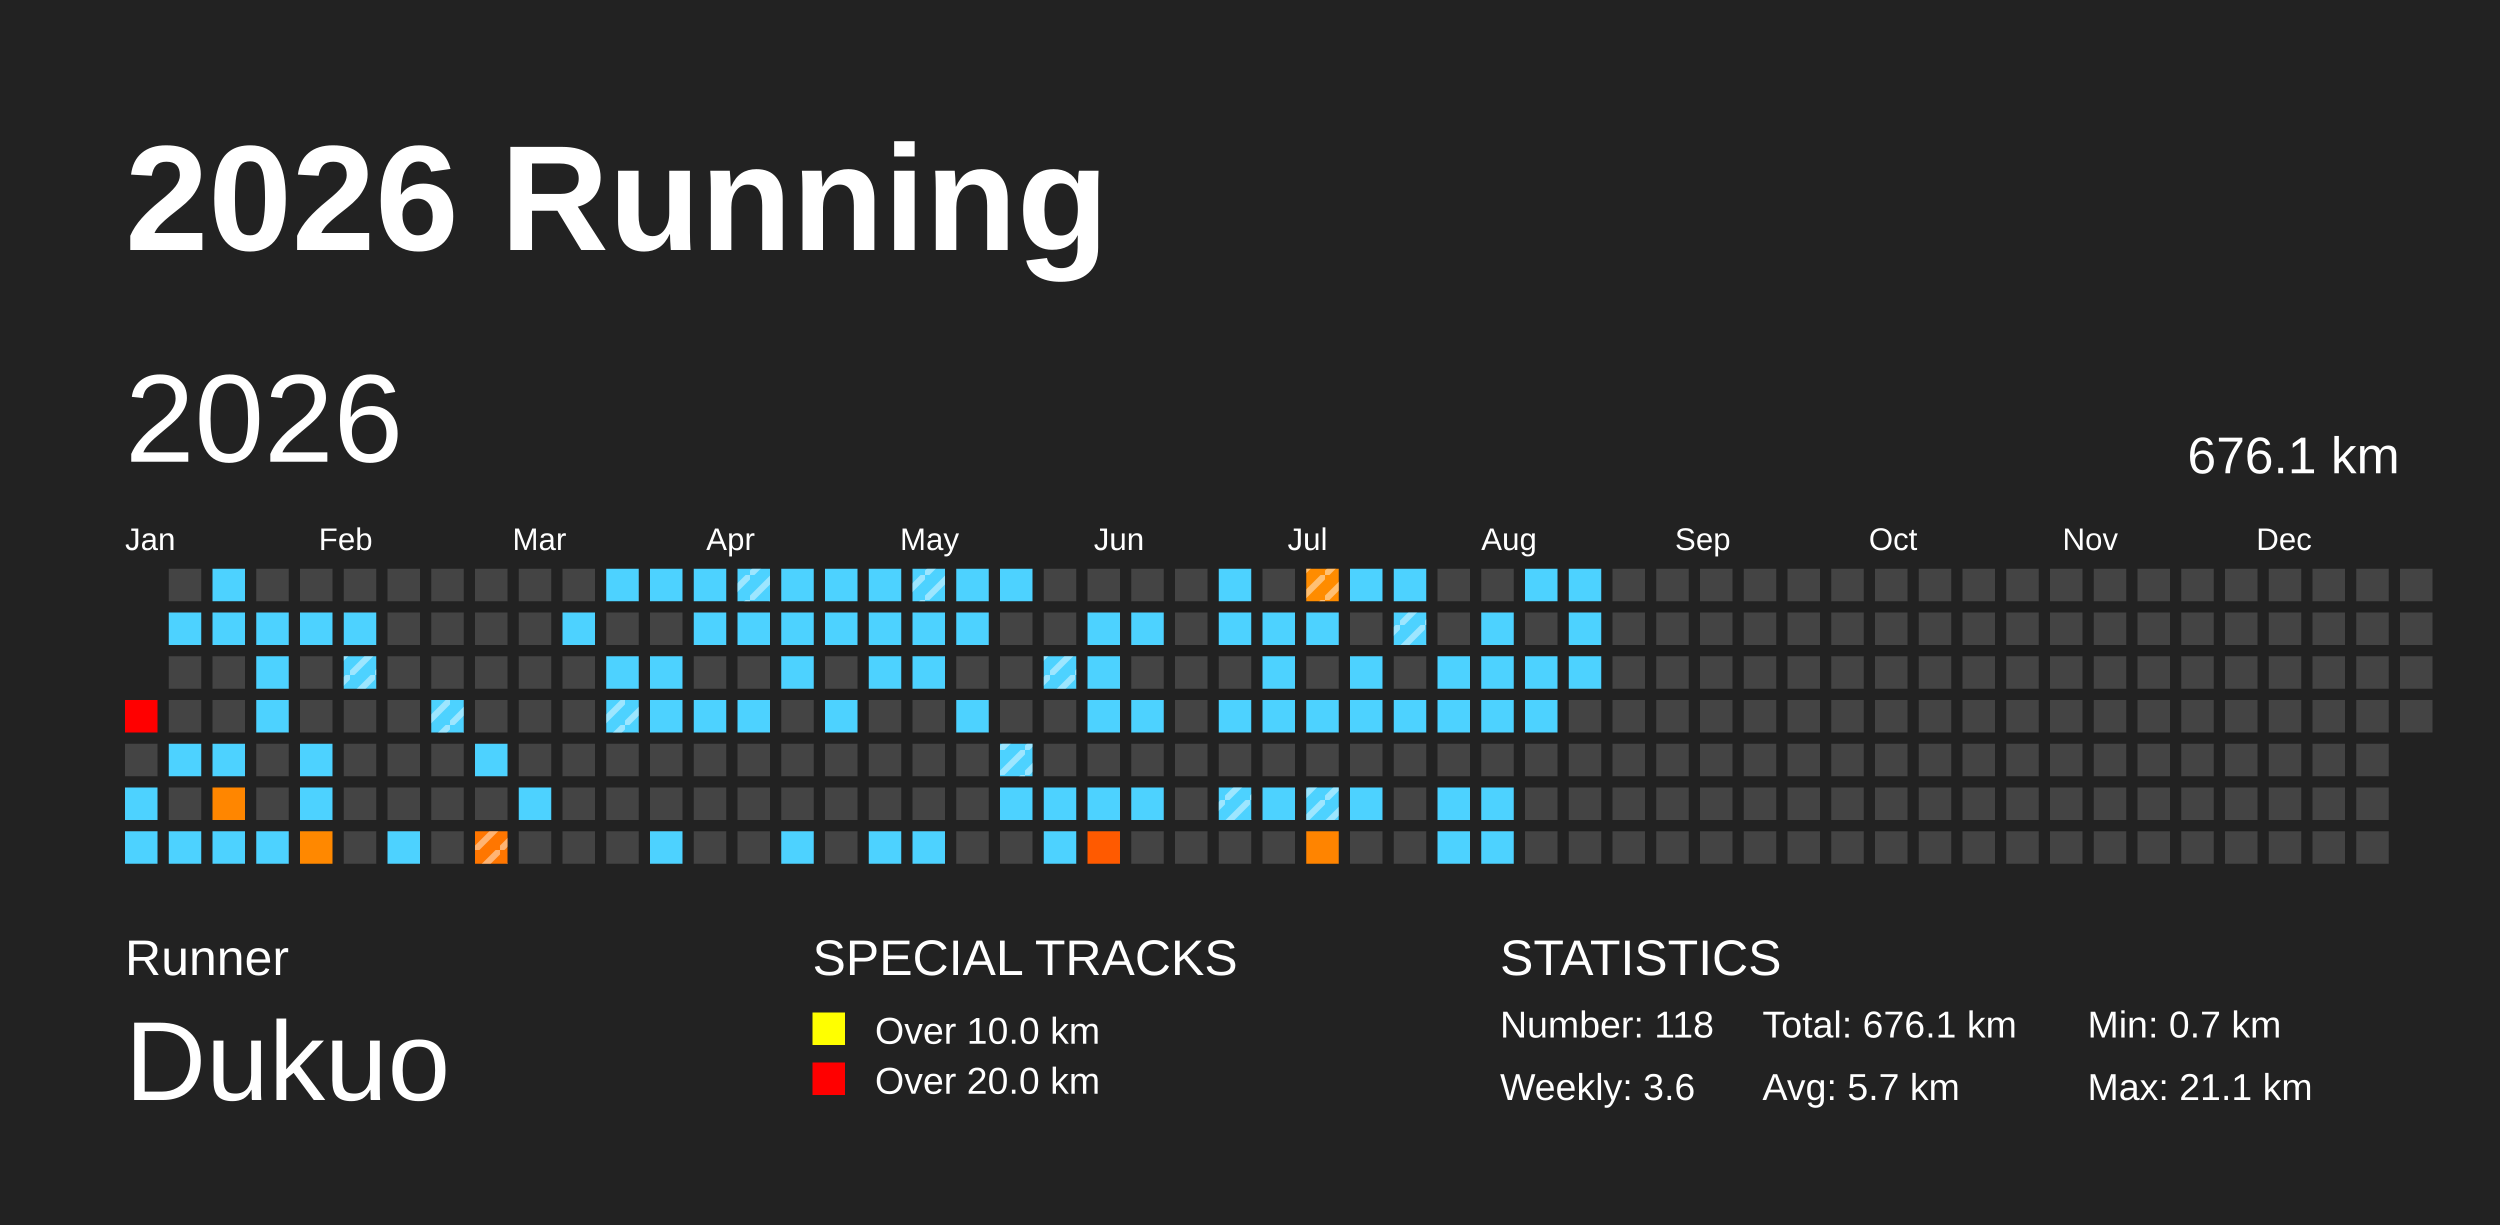
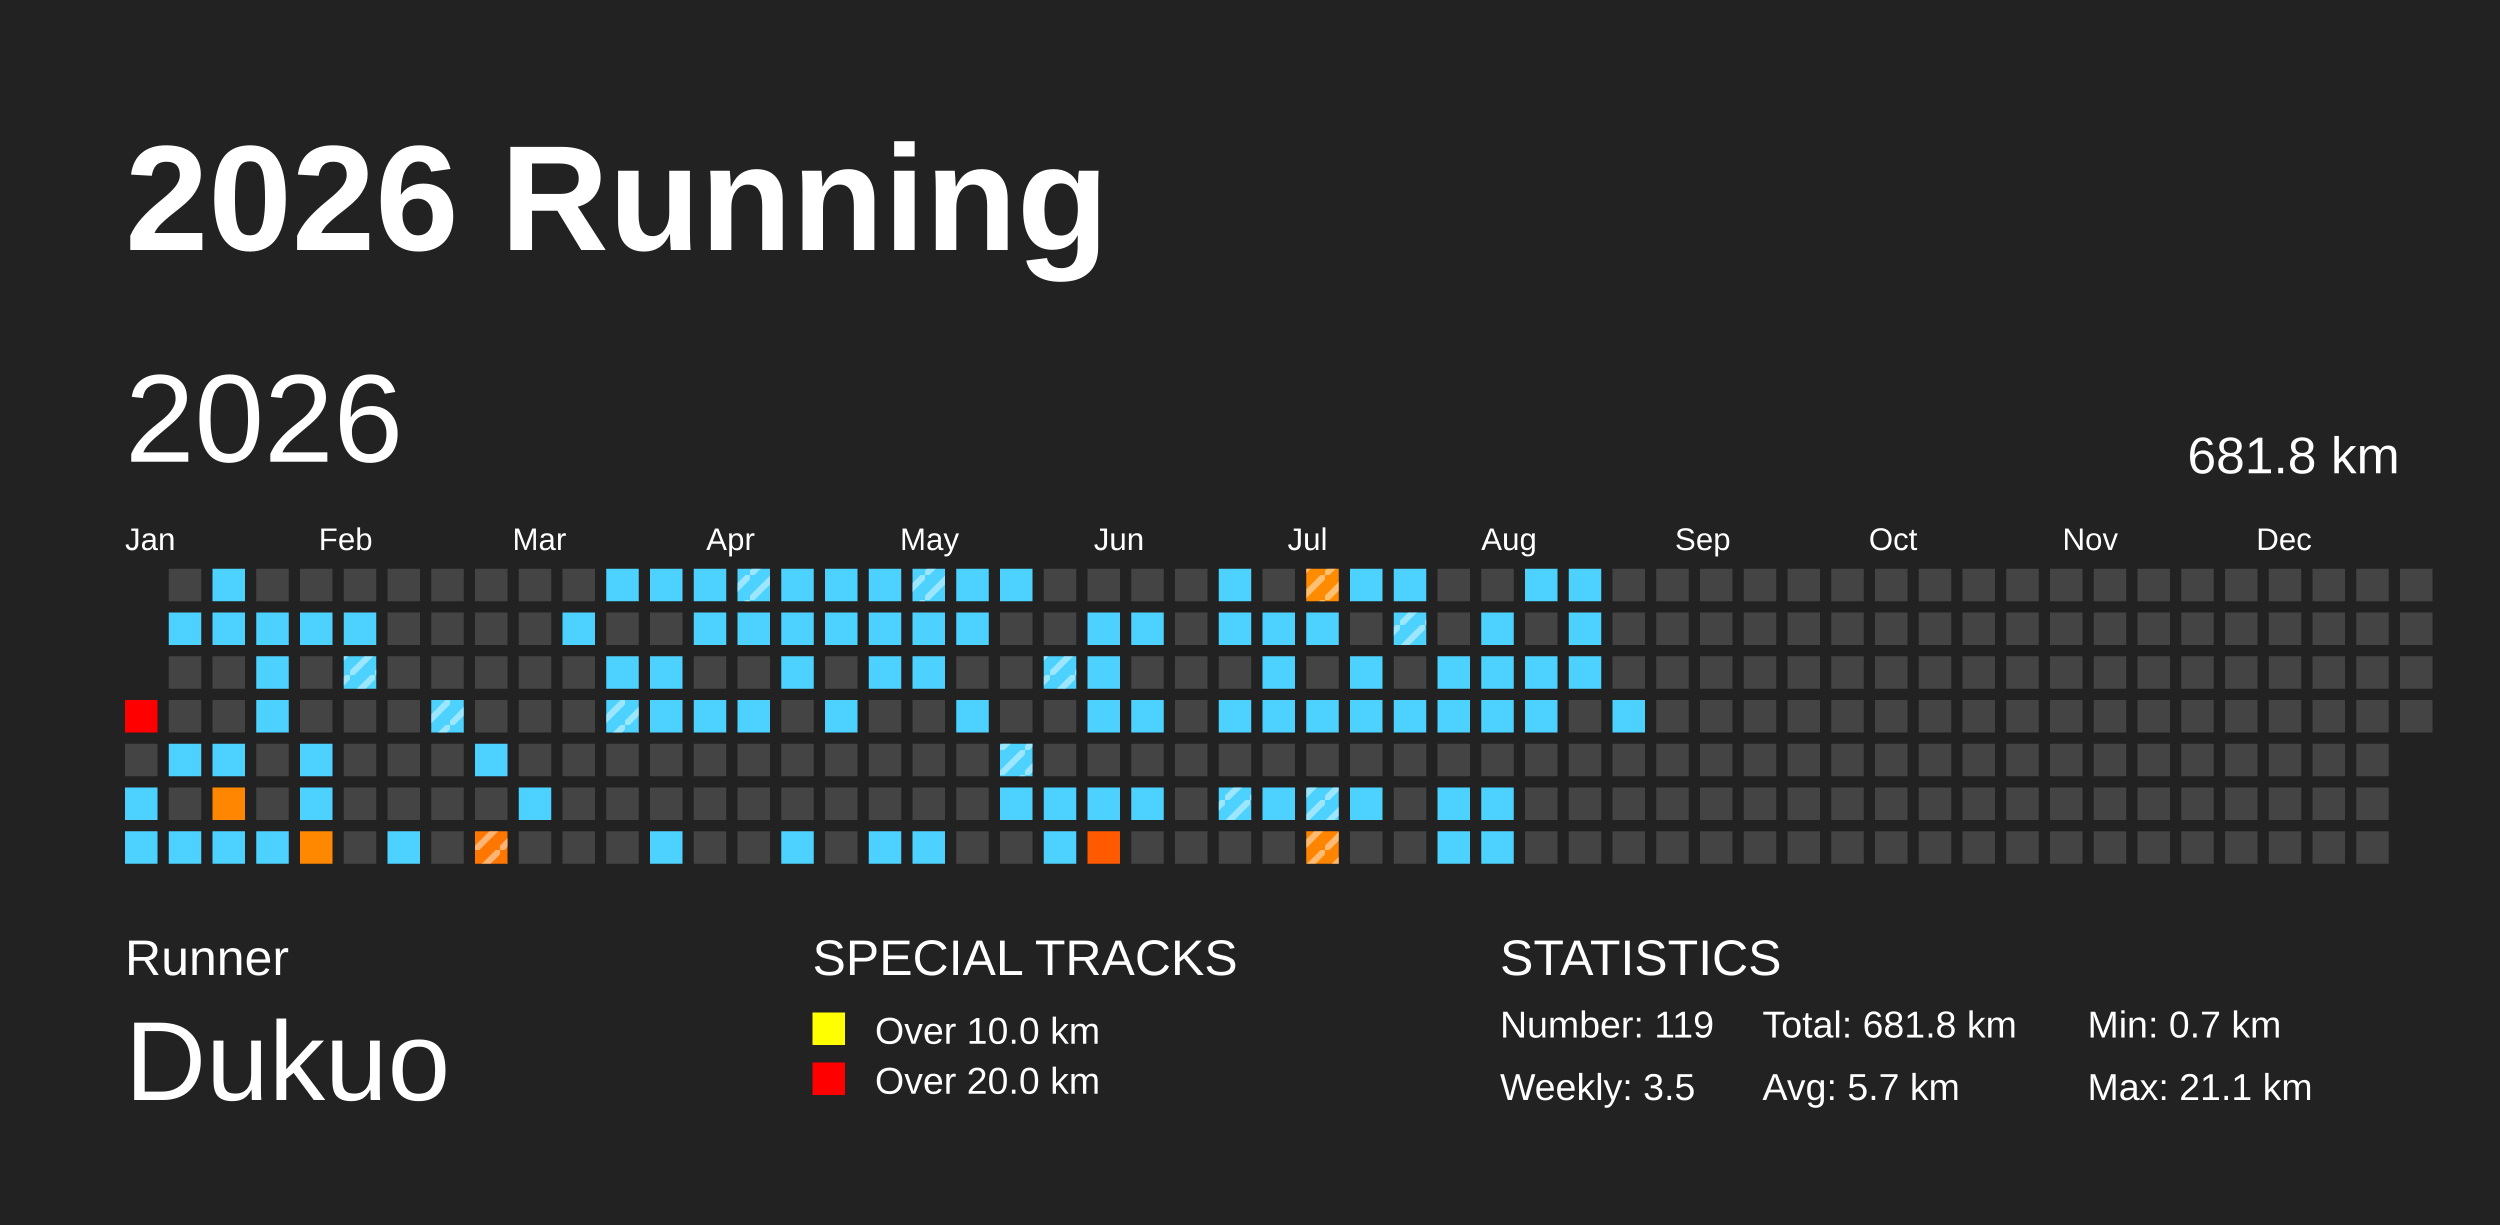
<svg xmlns="http://www.w3.org/2000/svg" baseProfile="full" height="98mm" version="1.1" viewBox="0,0,200,98" width="200mm">
  <defs>
    <pattern height="2" id="indoor-stripe" patternUnits="userSpaceOnUse" width="2">
      <line stroke="white" stroke-opacity="0.45" stroke-width="0.5" x1="0" x2="2" y1="2" y2="0" />
    </pattern>
  </defs>
  <rect fill="#222222" height="98" width="200" x="0" y="0" />
  <text fill="#FFFFFF" style="font-size:12px; font-family:Arial; font-weight:bold;" x="10" y="20">2026 Running</text>
  <text fill="#FFFFFF" style="font-size:4px; font-family:Arial" x="10" y="78">Runner</text>
  <text fill="#FFFFFF" style="font-size:9px; font-family:Arial" x="10" y="88">Dukuo</text>
  <text fill="#FFFFFF" style="font-size:4px; font-family:Arial" x="65" y="78">SPECIAL TRACKS</text>
  <rect fill="yellow" height="2.6" width="2.6" x="65" y="81" />
  <text fill="#FFFFFF" style="font-size:3px; font-family:Arial" x="70" y="83.5">Over 10.0 km</text>
  <rect fill="red" height="2.6" width="2.6" x="65" y="85" />
  <text fill="#FFFFFF" style="font-size:3px; font-family:Arial" x="70" y="87.5">Over 20.0 km</text>
  <text fill="#FFFFFF" style="font-size:4px; font-family:Arial" x="120" y="78">STATISTICS</text>
-   <text fill="#FFFFFF" style="font-size:3px; font-family:Arial" x="120" y="83">Number: 118</text>
-   <text fill="#FFFFFF" style="font-size:3px; font-family:Arial" x="120" y="88">Weekly: 3.6</text>
-   <text fill="#FFFFFF" style="font-size:3px; font-family:Arial" x="141" y="83">Total: 676.1 km</text>
+   <text fill="#FFFFFF" style="font-size:3px; font-family:Arial" x="120" y="83">Number: 119</text>
+   <text fill="#FFFFFF" style="font-size:3px; font-family:Arial" x="120" y="88">Weekly: 3.5</text>
+   <text fill="#FFFFFF" style="font-size:3px; font-family:Arial" x="141" y="83">Total: 681.8 km</text>
  <text fill="#FFFFFF" style="font-size:3px; font-family:Arial" x="141" y="88">Avg: 5.7 km</text>
  <text fill="#FFFFFF" style="font-size:3px; font-family:Arial" x="167" y="83">Min: 0.7 km</text>
  <text fill="#FFFFFF" style="font-size:3px; font-family:Arial" x="167" y="88">Max: 21.1 km</text>
  <text dominant-baseline="hanging" fill="#FFFFFF" style="font-size:10.0px; font-family:Arial;" x="10" y="30">2026</text>
-   <text dominant-baseline="hanging" fill="#FFFFFF" style="font-size:4.125px; font-family:Arial;" x="175" y="35">676.1 km</text>
+   <text dominant-baseline="hanging" fill="#FFFFFF" style="font-size:4.125px; font-family:Arial;" x="175" y="35">681.8 km</text>
  <text fill="#FFFFFF" style="font-size:2.5px; font-family:Arial" x="10.0" y="44">Jan</text>
  <text fill="#FFFFFF" style="font-size:2.5px; font-family:Arial" x="25.5" y="44">Feb</text>
  <text fill="#FFFFFF" style="font-size:2.5px; font-family:Arial" x="41.0" y="44">Mar</text>
  <text fill="#FFFFFF" style="font-size:2.5px; font-family:Arial" x="56.5" y="44">Apr</text>
  <text fill="#FFFFFF" style="font-size:2.5px; font-family:Arial" x="72.0" y="44">May</text>
  <text fill="#FFFFFF" style="font-size:2.5px; font-family:Arial" x="87.5" y="44">Jun</text>
  <text fill="#FFFFFF" style="font-size:2.5px; font-family:Arial" x="103.0" y="44">Jul</text>
  <text fill="#FFFFFF" style="font-size:2.5px; font-family:Arial" x="118.5" y="44">Aug</text>
  <text fill="#FFFFFF" style="font-size:2.5px; font-family:Arial" x="134.0" y="44">Sep</text>
  <text fill="#FFFFFF" style="font-size:2.5px; font-family:Arial" x="149.5" y="44">Oct</text>
  <text fill="#FFFFFF" style="font-size:2.5px; font-family:Arial" x="165.0" y="44">Nov</text>
  <text fill="#FFFFFF" style="font-size:2.5px; font-family:Arial" x="180.5" y="44">Dec</text>
  <rect fill="red" height="2.6" width="2.6" x="10.0" y="56.0" />
  <rect fill="#444444" height="2.6" width="2.6" x="10.0" y="59.5" />
  <rect fill="#4dd2ff" height="2.6" width="2.6" x="10.0" y="63.0" />
  <rect fill="#4dd2ff" height="2.6" width="2.6" x="10.0" y="66.5" />
  <rect fill="#444444" height="2.6" width="2.6" x="13.5" y="45.5" />
  <rect fill="#4dd2ff" height="2.6" width="2.6" x="13.5" y="49.0" />
  <rect fill="#444444" height="2.6" width="2.6" x="13.5" y="52.5" />
  <rect fill="#444444" height="2.6" width="2.6" x="13.5" y="56.0" />
  <rect fill="#4dd2ff" height="2.6" width="2.6" x="13.5" y="59.5" />
  <rect fill="#444444" height="2.6" width="2.6" x="13.5" y="63.0" />
  <rect fill="#4dd2ff" height="2.6" width="2.6" x="13.5" y="66.5" />
  <rect fill="#4dd2ff" height="2.6" width="2.6" x="17.0" y="45.5" />
  <rect fill="#4dd2ff" height="2.6" width="2.6" x="17.0" y="49.0" />
  <rect fill="#444444" height="2.6" width="2.6" x="17.0" y="52.5" />
  <rect fill="#444444" height="2.6" width="2.6" x="17.0" y="56.0" />
  <rect fill="#4dd2ff" height="2.6" width="2.6" x="17.0" y="59.5" />
  <rect fill="#ff8600" height="2.6" width="2.6" x="17.0" y="63.0" />
  <rect fill="#4dd2ff" height="2.6" width="2.6" x="17.0" y="66.5" />
  <rect fill="#444444" height="2.6" width="2.6" x="20.5" y="45.5" />
  <rect fill="#4dd2ff" height="2.6" width="2.6" x="20.5" y="49.0" />
  <rect fill="#4dd2ff" height="2.6" width="2.6" x="20.5" y="52.5" />
  <rect fill="#4dd2ff" height="2.6" width="2.6" x="20.5" y="56.0" />
  <rect fill="#444444" height="2.6" width="2.6" x="20.5" y="59.5" />
  <rect fill="#444444" height="2.6" width="2.6" x="20.5" y="63.0" />
  <rect fill="#4dd2ff" height="2.6" width="2.6" x="20.5" y="66.5" />
  <rect fill="#444444" height="2.6" width="2.6" x="24.0" y="45.5" />
  <rect fill="#4dd2ff" height="2.6" width="2.6" x="24.0" y="49.0" />
  <rect fill="#444444" height="2.6" width="2.6" x="24.0" y="52.5" />
  <rect fill="#444444" height="2.6" width="2.6" x="24.0" y="56.0" />
  <rect fill="#4dd2ff" height="2.6" width="2.6" x="24.0" y="59.5" />
  <rect fill="#4dd2ff" height="2.6" width="2.6" x="24.0" y="63.0" />
  <rect fill="#ff8800" height="2.6" width="2.6" x="24.0" y="66.5" />
  <rect fill="#444444" height="2.6" width="2.6" x="27.5" y="45.5" />
  <rect fill="#4dd2ff" height="2.6" width="2.6" x="27.5" y="49.0" />
  <rect fill="#4dd2ff" height="2.6" width="2.6" x="27.5" y="52.5" />
  <rect fill="url(#indoor-stripe)" height="2.6" style="pointer-events: none;" width="2.6" x="27.5" y="52.5" />
  <rect fill="#444444" height="2.6" width="2.6" x="27.5" y="56.0" />
  <rect fill="#444444" height="2.6" width="2.6" x="27.5" y="59.5" />
  <rect fill="#444444" height="2.6" width="2.6" x="27.5" y="63.0" />
  <rect fill="#444444" height="2.6" width="2.6" x="27.5" y="66.5" />
  <rect fill="#444444" height="2.6" width="2.6" x="31.0" y="45.5" />
  <rect fill="#444444" height="2.6" width="2.6" x="31.0" y="49.0" />
  <rect fill="#444444" height="2.6" width="2.6" x="31.0" y="52.5" />
  <rect fill="#444444" height="2.6" width="2.6" x="31.0" y="56.0" />
  <rect fill="#444444" height="2.6" width="2.6" x="31.0" y="59.5" />
  <rect fill="#444444" height="2.6" width="2.6" x="31.0" y="63.0" />
  <rect fill="#4dd2ff" height="2.6" width="2.6" x="31.0" y="66.5" />
  <rect fill="#444444" height="2.6" width="2.6" x="34.5" y="45.5" />
  <rect fill="#444444" height="2.6" width="2.6" x="34.5" y="49.0" />
  <rect fill="#444444" height="2.6" width="2.6" x="34.5" y="52.5" />
  <rect fill="#4dd2ff" height="2.6" width="2.6" x="34.5" y="56.0" />
  <rect fill="url(#indoor-stripe)" height="2.6" style="pointer-events: none;" width="2.6" x="34.5" y="56.0" />
  <rect fill="#444444" height="2.6" width="2.6" x="34.5" y="59.5" />
  <rect fill="#444444" height="2.6" width="2.6" x="34.5" y="63.0" />
  <rect fill="#444444" height="2.6" width="2.6" x="34.5" y="66.5" />
  <rect fill="#444444" height="2.6" width="2.6" x="38.0" y="45.5" />
  <rect fill="#444444" height="2.6" width="2.6" x="38.0" y="49.0" />
  <rect fill="#444444" height="2.6" width="2.6" x="38.0" y="52.5" />
  <rect fill="#444444" height="2.6" width="2.6" x="38.0" y="56.0" />
  <rect fill="#4dd2ff" height="2.6" width="2.6" x="38.0" y="59.5" />
  <rect fill="#444444" height="2.6" width="2.6" x="38.0" y="63.0" />
  <rect fill="#ff7600" height="2.6" width="2.6" x="38.0" y="66.5" />
  <rect fill="url(#indoor-stripe)" height="2.6" style="pointer-events: none;" width="2.6" x="38.0" y="66.5" />
  <rect fill="#444444" height="2.6" width="2.6" x="41.5" y="45.5" />
  <rect fill="#444444" height="2.6" width="2.6" x="41.5" y="49.0" />
  <rect fill="#444444" height="2.6" width="2.6" x="41.5" y="52.5" />
  <rect fill="#444444" height="2.6" width="2.6" x="41.5" y="56.0" />
  <rect fill="#444444" height="2.6" width="2.6" x="41.5" y="59.5" />
  <rect fill="#4dd2ff" height="2.6" width="2.6" x="41.5" y="63.0" />
  <rect fill="#444444" height="2.6" width="2.6" x="41.5" y="66.5" />
  <rect fill="#444444" height="2.6" width="2.6" x="45.0" y="45.5" />
  <rect fill="#4dd2ff" height="2.6" width="2.6" x="45.0" y="49.0" />
  <rect fill="#444444" height="2.6" width="2.6" x="45.0" y="52.5" />
  <rect fill="#444444" height="2.6" width="2.6" x="45.0" y="56.0" />
  <rect fill="#444444" height="2.6" width="2.6" x="45.0" y="59.5" />
  <rect fill="#444444" height="2.6" width="2.6" x="45.0" y="63.0" />
  <rect fill="#444444" height="2.6" width="2.6" x="45.0" y="66.5" />
  <rect fill="#4dd2ff" height="2.6" width="2.6" x="48.5" y="45.5" />
  <rect fill="#444444" height="2.6" width="2.6" x="48.5" y="49.0" />
  <rect fill="#4dd2ff" height="2.6" width="2.6" x="48.5" y="52.5" />
  <rect fill="#4dd2ff" height="2.6" width="2.6" x="48.5" y="56.0" />
  <rect fill="url(#indoor-stripe)" height="2.6" style="pointer-events: none;" width="2.6" x="48.5" y="56.0" />
  <rect fill="#444444" height="2.6" width="2.6" x="48.5" y="59.5" />
  <rect fill="#444444" height="2.6" width="2.6" x="48.5" y="63.0" />
  <rect fill="#444444" height="2.6" width="2.6" x="48.5" y="66.5" />
  <rect fill="#4dd2ff" height="2.6" width="2.6" x="52.0" y="45.5" />
  <rect fill="#444444" height="2.6" width="2.6" x="52.0" y="49.0" />
  <rect fill="#4dd2ff" height="2.6" width="2.6" x="52.0" y="52.5" />
  <rect fill="#4dd2ff" height="2.6" width="2.6" x="52.0" y="56.0" />
  <rect fill="#444444" height="2.6" width="2.6" x="52.0" y="59.5" />
  <rect fill="#444444" height="2.6" width="2.6" x="52.0" y="63.0" />
  <rect fill="#4dd2ff" height="2.6" width="2.6" x="52.0" y="66.5" />
  <rect fill="#4dd2ff" height="2.6" width="2.6" x="55.5" y="45.5" />
  <rect fill="#4dd2ff" height="2.6" width="2.6" x="55.5" y="49.0" />
  <rect fill="#444444" height="2.6" width="2.6" x="55.5" y="52.5" />
  <rect fill="#4dd2ff" height="2.6" width="2.6" x="55.5" y="56.0" />
  <rect fill="#444444" height="2.6" width="2.6" x="55.5" y="59.5" />
  <rect fill="#444444" height="2.6" width="2.6" x="55.5" y="63.0" />
  <rect fill="#444444" height="2.6" width="2.6" x="55.5" y="66.5" />
  <rect fill="#4dd2ff" height="2.6" width="2.6" x="59.0" y="45.5" />
  <rect fill="url(#indoor-stripe)" height="2.6" style="pointer-events: none;" width="2.6" x="59.0" y="45.5" />
  <rect fill="#4dd2ff" height="2.6" width="2.6" x="59.0" y="49.0" />
  <rect fill="#444444" height="2.6" width="2.6" x="59.0" y="52.5" />
  <rect fill="#4dd2ff" height="2.6" width="2.6" x="59.0" y="56.0" />
  <rect fill="#444444" height="2.6" width="2.6" x="59.0" y="59.5" />
  <rect fill="#444444" height="2.6" width="2.6" x="59.0" y="63.0" />
  <rect fill="#444444" height="2.6" width="2.6" x="59.0" y="66.5" />
  <rect fill="#4dd2ff" height="2.6" width="2.6" x="62.5" y="45.5" />
  <rect fill="#4dd2ff" height="2.6" width="2.6" x="62.5" y="49.0" />
  <rect fill="#4dd2ff" height="2.6" width="2.6" x="62.5" y="52.5" />
  <rect fill="#444444" height="2.6" width="2.6" x="62.5" y="56.0" />
  <rect fill="#444444" height="2.6" width="2.6" x="62.5" y="59.5" />
  <rect fill="#444444" height="2.6" width="2.6" x="62.5" y="63.0" />
  <rect fill="#4dd2ff" height="2.6" width="2.6" x="62.5" y="66.5" />
  <rect fill="#4dd2ff" height="2.6" width="2.6" x="66.0" y="45.5" />
  <rect fill="#4dd2ff" height="2.6" width="2.6" x="66.0" y="49.0" />
  <rect fill="#444444" height="2.6" width="2.6" x="66.0" y="52.5" />
  <rect fill="#4dd2ff" height="2.6" width="2.6" x="66.0" y="56.0" />
  <rect fill="#444444" height="2.6" width="2.6" x="66.0" y="59.5" />
  <rect fill="#444444" height="2.6" width="2.6" x="66.0" y="63.0" />
  <rect fill="#444444" height="2.6" width="2.6" x="66.0" y="66.5" />
  <rect fill="#4dd2ff" height="2.6" width="2.6" x="69.5" y="45.5" />
  <rect fill="#4dd2ff" height="2.6" width="2.6" x="69.5" y="49.0" />
  <rect fill="#4dd2ff" height="2.6" width="2.6" x="69.5" y="52.5" />
  <rect fill="#444444" height="2.6" width="2.6" x="69.5" y="56.0" />
  <rect fill="#444444" height="2.6" width="2.6" x="69.5" y="59.5" />
  <rect fill="#444444" height="2.6" width="2.6" x="69.5" y="63.0" />
  <rect fill="#4dd2ff" height="2.6" width="2.6" x="69.5" y="66.5" />
  <rect fill="#4dd2ff" height="2.6" width="2.6" x="73.0" y="45.5" />
  <rect fill="url(#indoor-stripe)" height="2.6" style="pointer-events: none;" width="2.6" x="73.0" y="45.5" />
  <rect fill="#4dd2ff" height="2.6" width="2.6" x="73.0" y="49.0" />
  <rect fill="#4dd2ff" height="2.6" width="2.6" x="73.0" y="52.5" />
  <rect fill="#444444" height="2.6" width="2.6" x="73.0" y="56.0" />
  <rect fill="#444444" height="2.6" width="2.6" x="73.0" y="59.5" />
  <rect fill="#444444" height="2.6" width="2.6" x="73.0" y="63.0" />
  <rect fill="#4dd2ff" height="2.6" width="2.6" x="73.0" y="66.5" />
  <rect fill="#4dd2ff" height="2.6" width="2.6" x="76.5" y="45.5" />
  <rect fill="#4dd2ff" height="2.6" width="2.6" x="76.5" y="49.0" />
  <rect fill="#444444" height="2.6" width="2.6" x="76.5" y="52.5" />
  <rect fill="#4dd2ff" height="2.6" width="2.6" x="76.5" y="56.0" />
  <rect fill="#444444" height="2.6" width="2.6" x="76.5" y="59.5" />
  <rect fill="#444444" height="2.6" width="2.6" x="76.5" y="63.0" />
  <rect fill="#444444" height="2.6" width="2.6" x="76.5" y="66.5" />
  <rect fill="#4dd2ff" height="2.6" width="2.6" x="80.0" y="45.5" />
  <rect fill="#444444" height="2.6" width="2.6" x="80.0" y="49.0" />
  <rect fill="#444444" height="2.6" width="2.6" x="80.0" y="52.5" />
  <rect fill="#444444" height="2.6" width="2.6" x="80.0" y="56.0" />
  <rect fill="#4dd2ff" height="2.6" width="2.6" x="80.0" y="59.5" />
  <rect fill="url(#indoor-stripe)" height="2.6" style="pointer-events: none;" width="2.6" x="80.0" y="59.5" />
  <rect fill="#4dd2ff" height="2.6" width="2.6" x="80.0" y="63.0" />
  <rect fill="#444444" height="2.6" width="2.6" x="80.0" y="66.5" />
  <rect fill="#444444" height="2.6" width="2.6" x="83.5" y="45.5" />
  <rect fill="#444444" height="2.6" width="2.6" x="83.5" y="49.0" />
  <rect fill="#4dd2ff" height="2.6" width="2.6" x="83.5" y="52.5" />
  <rect fill="url(#indoor-stripe)" height="2.6" style="pointer-events: none;" width="2.6" x="83.5" y="52.5" />
  <rect fill="#444444" height="2.6" width="2.6" x="83.5" y="56.0" />
  <rect fill="#444444" height="2.6" width="2.6" x="83.5" y="59.5" />
  <rect fill="#4dd2ff" height="2.6" width="2.6" x="83.5" y="63.0" />
  <rect fill="#4dd2ff" height="2.6" width="2.6" x="83.5" y="66.5" />
  <rect fill="#444444" height="2.6" width="2.6" x="87.0" y="45.5" />
  <rect fill="#4dd2ff" height="2.6" width="2.6" x="87.0" y="49.0" />
  <rect fill="#4dd2ff" height="2.6" width="2.6" x="87.0" y="52.5" />
  <rect fill="#4dd2ff" height="2.6" width="2.6" x="87.0" y="56.0" />
  <rect fill="#444444" height="2.6" width="2.6" x="87.0" y="59.5" />
  <rect fill="#4dd2ff" height="2.6" width="2.6" x="87.0" y="63.0" />
  <rect fill="#ff5a00" height="2.6" width="2.6" x="87.0" y="66.5" />
  <rect fill="#444444" height="2.6" width="2.6" x="90.5" y="45.5" />
  <rect fill="#4dd2ff" height="2.6" width="2.6" x="90.5" y="49.0" />
  <rect fill="#444444" height="2.6" width="2.6" x="90.5" y="52.5" />
  <rect fill="#4dd2ff" height="2.6" width="2.6" x="90.5" y="56.0" />
  <rect fill="#444444" height="2.6" width="2.6" x="90.5" y="59.5" />
  <rect fill="#4dd2ff" height="2.6" width="2.6" x="90.5" y="63.0" />
  <rect fill="#444444" height="2.6" width="2.6" x="90.5" y="66.5" />
  <rect fill="#444444" height="2.6" width="2.6" x="94.0" y="45.5" />
  <rect fill="#444444" height="2.6" width="2.6" x="94.0" y="49.0" />
  <rect fill="#444444" height="2.6" width="2.6" x="94.0" y="52.5" />
  <rect fill="#444444" height="2.6" width="2.6" x="94.0" y="56.0" />
  <rect fill="#444444" height="2.6" width="2.6" x="94.0" y="59.5" />
  <rect fill="#444444" height="2.6" width="2.6" x="94.0" y="63.0" />
  <rect fill="#444444" height="2.6" width="2.6" x="94.0" y="66.5" />
  <rect fill="#4dd2ff" height="2.6" width="2.6" x="97.5" y="45.5" />
  <rect fill="#4dd2ff" height="2.6" width="2.6" x="97.5" y="49.0" />
  <rect fill="#444444" height="2.6" width="2.6" x="97.5" y="52.5" />
  <rect fill="#4dd2ff" height="2.6" width="2.6" x="97.5" y="56.0" />
  <rect fill="#444444" height="2.6" width="2.6" x="97.5" y="59.5" />
  <rect fill="#4dd2ff" height="2.6" width="2.6" x="97.5" y="63.0" />
  <rect fill="url(#indoor-stripe)" height="2.6" style="pointer-events: none;" width="2.6" x="97.5" y="63.0" />
  <rect fill="#444444" height="2.6" width="2.6" x="97.5" y="66.5" />
  <rect fill="#444444" height="2.6" width="2.6" x="101.0" y="45.5" />
  <rect fill="#4dd2ff" height="2.6" width="2.6" x="101.0" y="49.0" />
  <rect fill="#4dd2ff" height="2.6" width="2.6" x="101.0" y="52.5" />
  <rect fill="#4dd2ff" height="2.6" width="2.6" x="101.0" y="56.0" />
  <rect fill="#444444" height="2.6" width="2.6" x="101.0" y="59.5" />
  <rect fill="#4dd2ff" height="2.6" width="2.6" x="101.0" y="63.0" />
  <rect fill="#444444" height="2.6" width="2.6" x="101.0" y="66.5" />
  <rect fill="#ff8c00" height="2.6" width="2.6" x="104.5" y="45.5" />
  <rect fill="url(#indoor-stripe)" height="2.6" style="pointer-events: none;" width="2.6" x="104.5" y="45.5" />
  <rect fill="#4dd2ff" height="2.6" width="2.6" x="104.5" y="49.0" />
  <rect fill="#444444" height="2.6" width="2.6" x="104.5" y="52.5" />
  <rect fill="#4dd2ff" height="2.6" width="2.6" x="104.5" y="56.0" />
  <rect fill="#444444" height="2.6" width="2.6" x="104.5" y="59.5" />
  <rect fill="#4dd2ff" height="2.6" width="2.6" x="104.5" y="63.0" />
  <rect fill="url(#indoor-stripe)" height="2.6" style="pointer-events: none;" width="2.6" x="104.5" y="63.0" />
  <rect fill="#ff8400" height="2.6" width="2.6" x="104.5" y="66.5" />
+   <rect fill="url(#indoor-stripe)" height="2.6" style="pointer-events: none;" width="2.6" x="104.5" y="66.5" />
  <rect fill="#4dd2ff" height="2.6" width="2.6" x="108.0" y="45.5" />
  <rect fill="#444444" height="2.6" width="2.6" x="108.0" y="49.0" />
  <rect fill="#4dd2ff" height="2.6" width="2.6" x="108.0" y="52.5" />
  <rect fill="#4dd2ff" height="2.6" width="2.6" x="108.0" y="56.0" />
  <rect fill="#444444" height="2.6" width="2.6" x="108.0" y="59.5" />
  <rect fill="#4dd2ff" height="2.6" width="2.6" x="108.0" y="63.0" />
  <rect fill="#444444" height="2.6" width="2.6" x="108.0" y="66.5" />
  <rect fill="#4dd2ff" height="2.6" width="2.6" x="111.5" y="45.5" />
  <rect fill="#4dd2ff" height="2.6" width="2.6" x="111.5" y="49.0" />
  <rect fill="url(#indoor-stripe)" height="2.6" style="pointer-events: none;" width="2.6" x="111.5" y="49.0" />
  <rect fill="#444444" height="2.6" width="2.6" x="111.5" y="52.5" />
  <rect fill="#4dd2ff" height="2.6" width="2.6" x="111.5" y="56.0" />
  <rect fill="#444444" height="2.6" width="2.6" x="111.5" y="59.5" />
  <rect fill="#444444" height="2.6" width="2.6" x="111.5" y="63.0" />
  <rect fill="#444444" height="2.6" width="2.6" x="111.5" y="66.5" />
  <rect fill="#444444" height="2.6" width="2.6" x="115.0" y="45.5" />
  <rect fill="#444444" height="2.6" width="2.6" x="115.0" y="49.0" />
  <rect fill="#4dd2ff" height="2.6" width="2.6" x="115.0" y="52.5" />
  <rect fill="#4dd2ff" height="2.6" width="2.6" x="115.0" y="56.0" />
  <rect fill="#444444" height="2.6" width="2.6" x="115.0" y="59.5" />
  <rect fill="#4dd2ff" height="2.6" width="2.6" x="115.0" y="63.0" />
  <rect fill="#4dd2ff" height="2.6" width="2.6" x="115.0" y="66.5" />
  <rect fill="#444444" height="2.6" width="2.6" x="118.5" y="45.5" />
  <rect fill="#4dd2ff" height="2.6" width="2.6" x="118.5" y="49.0" />
  <rect fill="#4dd2ff" height="2.6" width="2.6" x="118.5" y="52.5" />
  <rect fill="#4dd2ff" height="2.6" width="2.6" x="118.5" y="56.0" />
  <rect fill="#444444" height="2.6" width="2.6" x="118.5" y="59.5" />
  <rect fill="#4dd2ff" height="2.6" width="2.6" x="118.5" y="63.0" />
  <rect fill="#4dd2ff" height="2.6" width="2.6" x="118.5" y="66.5" />
  <rect fill="#4dd2ff" height="2.6" width="2.6" x="122.0" y="45.5" />
  <rect fill="#444444" height="2.6" width="2.6" x="122.0" y="49.0" />
  <rect fill="#4dd2ff" height="2.6" width="2.6" x="122.0" y="52.5" />
  <rect fill="#4dd2ff" height="2.6" width="2.6" x="122.0" y="56.0" />
  <rect fill="#444444" height="2.6" width="2.6" x="122.0" y="59.5" />
  <rect fill="#444444" height="2.6" width="2.6" x="122.0" y="63.0" />
  <rect fill="#444444" height="2.6" width="2.6" x="122.0" y="66.5" />
  <rect fill="#4dd2ff" height="2.6" width="2.6" x="125.5" y="45.5" />
  <rect fill="#4dd2ff" height="2.6" width="2.6" x="125.5" y="49.0" />
  <rect fill="#4dd2ff" height="2.6" width="2.6" x="125.5" y="52.5" />
  <rect fill="#444444" height="2.6" width="2.6" x="125.5" y="56.0" />
  <rect fill="#444444" height="2.6" width="2.6" x="125.5" y="59.5" />
  <rect fill="#444444" height="2.6" width="2.6" x="125.5" y="63.0" />
  <rect fill="#444444" height="2.6" width="2.6" x="125.5" y="66.5" />
  <rect fill="#444444" height="2.6" width="2.6" x="129.0" y="45.5" />
  <rect fill="#444444" height="2.6" width="2.6" x="129.0" y="49.0" />
  <rect fill="#444444" height="2.6" width="2.6" x="129.0" y="52.5" />
-   <rect fill="#444444" height="2.6" width="2.6" x="129.0" y="56.0" />
+   <rect fill="#4dd2ff" height="2.6" width="2.6" x="129.0" y="56.0" />
  <rect fill="#444444" height="2.6" width="2.6" x="129.0" y="59.5" />
  <rect fill="#444444" height="2.6" width="2.6" x="129.0" y="63.0" />
  <rect fill="#444444" height="2.6" width="2.6" x="129.0" y="66.5" />
  <rect fill="#444444" height="2.6" width="2.6" x="132.5" y="45.5" />
  <rect fill="#444444" height="2.6" width="2.6" x="132.5" y="49.0" />
  <rect fill="#444444" height="2.6" width="2.6" x="132.5" y="52.5" />
  <rect fill="#444444" height="2.6" width="2.6" x="132.5" y="56.0" />
  <rect fill="#444444" height="2.6" width="2.6" x="132.5" y="59.5" />
  <rect fill="#444444" height="2.6" width="2.6" x="132.5" y="63.0" />
  <rect fill="#444444" height="2.6" width="2.6" x="132.5" y="66.5" />
  <rect fill="#444444" height="2.6" width="2.6" x="136.0" y="45.5" />
  <rect fill="#444444" height="2.6" width="2.6" x="136.0" y="49.0" />
  <rect fill="#444444" height="2.6" width="2.6" x="136.0" y="52.5" />
  <rect fill="#444444" height="2.6" width="2.6" x="136.0" y="56.0" />
  <rect fill="#444444" height="2.6" width="2.6" x="136.0" y="59.5" />
  <rect fill="#444444" height="2.6" width="2.6" x="136.0" y="63.0" />
  <rect fill="#444444" height="2.6" width="2.6" x="136.0" y="66.5" />
  <rect fill="#444444" height="2.6" width="2.6" x="139.5" y="45.5" />
  <rect fill="#444444" height="2.6" width="2.6" x="139.5" y="49.0" />
  <rect fill="#444444" height="2.6" width="2.6" x="139.5" y="52.5" />
  <rect fill="#444444" height="2.6" width="2.6" x="139.5" y="56.0" />
  <rect fill="#444444" height="2.6" width="2.6" x="139.5" y="59.5" />
  <rect fill="#444444" height="2.6" width="2.6" x="139.5" y="63.0" />
  <rect fill="#444444" height="2.6" width="2.6" x="139.5" y="66.5" />
  <rect fill="#444444" height="2.6" width="2.6" x="143.0" y="45.5" />
  <rect fill="#444444" height="2.6" width="2.6" x="143.0" y="49.0" />
  <rect fill="#444444" height="2.6" width="2.6" x="143.0" y="52.5" />
  <rect fill="#444444" height="2.6" width="2.6" x="143.0" y="56.0" />
  <rect fill="#444444" height="2.6" width="2.6" x="143.0" y="59.5" />
  <rect fill="#444444" height="2.6" width="2.6" x="143.0" y="63.0" />
  <rect fill="#444444" height="2.6" width="2.6" x="143.0" y="66.5" />
  <rect fill="#444444" height="2.6" width="2.6" x="146.5" y="45.5" />
  <rect fill="#444444" height="2.6" width="2.6" x="146.5" y="49.0" />
  <rect fill="#444444" height="2.6" width="2.6" x="146.5" y="52.5" />
  <rect fill="#444444" height="2.6" width="2.6" x="146.5" y="56.0" />
  <rect fill="#444444" height="2.6" width="2.6" x="146.5" y="59.5" />
  <rect fill="#444444" height="2.6" width="2.6" x="146.5" y="63.0" />
  <rect fill="#444444" height="2.6" width="2.6" x="146.5" y="66.5" />
  <rect fill="#444444" height="2.6" width="2.6" x="150.0" y="45.5" />
  <rect fill="#444444" height="2.6" width="2.6" x="150.0" y="49.0" />
  <rect fill="#444444" height="2.6" width="2.6" x="150.0" y="52.5" />
  <rect fill="#444444" height="2.6" width="2.6" x="150.0" y="56.0" />
  <rect fill="#444444" height="2.6" width="2.6" x="150.0" y="59.5" />
  <rect fill="#444444" height="2.6" width="2.6" x="150.0" y="63.0" />
  <rect fill="#444444" height="2.6" width="2.6" x="150.0" y="66.5" />
  <rect fill="#444444" height="2.6" width="2.6" x="153.5" y="45.5" />
  <rect fill="#444444" height="2.6" width="2.6" x="153.5" y="49.0" />
  <rect fill="#444444" height="2.6" width="2.6" x="153.5" y="52.5" />
  <rect fill="#444444" height="2.6" width="2.6" x="153.5" y="56.0" />
  <rect fill="#444444" height="2.6" width="2.6" x="153.5" y="59.5" />
  <rect fill="#444444" height="2.6" width="2.6" x="153.5" y="63.0" />
  <rect fill="#444444" height="2.6" width="2.6" x="153.5" y="66.5" />
  <rect fill="#444444" height="2.6" width="2.6" x="157.0" y="45.5" />
  <rect fill="#444444" height="2.6" width="2.6" x="157.0" y="49.0" />
  <rect fill="#444444" height="2.6" width="2.6" x="157.0" y="52.5" />
  <rect fill="#444444" height="2.6" width="2.6" x="157.0" y="56.0" />
  <rect fill="#444444" height="2.6" width="2.6" x="157.0" y="59.5" />
  <rect fill="#444444" height="2.6" width="2.6" x="157.0" y="63.0" />
  <rect fill="#444444" height="2.6" width="2.6" x="157.0" y="66.5" />
  <rect fill="#444444" height="2.6" width="2.6" x="160.5" y="45.5" />
  <rect fill="#444444" height="2.6" width="2.6" x="160.5" y="49.0" />
  <rect fill="#444444" height="2.6" width="2.6" x="160.5" y="52.5" />
  <rect fill="#444444" height="2.6" width="2.6" x="160.5" y="56.0" />
  <rect fill="#444444" height="2.6" width="2.6" x="160.5" y="59.5" />
  <rect fill="#444444" height="2.6" width="2.6" x="160.5" y="63.0" />
  <rect fill="#444444" height="2.6" width="2.6" x="160.5" y="66.5" />
  <rect fill="#444444" height="2.6" width="2.6" x="164.0" y="45.5" />
  <rect fill="#444444" height="2.6" width="2.6" x="164.0" y="49.0" />
  <rect fill="#444444" height="2.6" width="2.6" x="164.0" y="52.5" />
  <rect fill="#444444" height="2.6" width="2.6" x="164.0" y="56.0" />
  <rect fill="#444444" height="2.6" width="2.6" x="164.0" y="59.5" />
  <rect fill="#444444" height="2.6" width="2.6" x="164.0" y="63.0" />
  <rect fill="#444444" height="2.6" width="2.6" x="164.0" y="66.5" />
  <rect fill="#444444" height="2.6" width="2.6" x="167.5" y="45.5" />
  <rect fill="#444444" height="2.6" width="2.6" x="167.5" y="49.0" />
  <rect fill="#444444" height="2.6" width="2.6" x="167.5" y="52.5" />
  <rect fill="#444444" height="2.6" width="2.6" x="167.5" y="56.0" />
  <rect fill="#444444" height="2.6" width="2.6" x="167.5" y="59.5" />
  <rect fill="#444444" height="2.6" width="2.6" x="167.5" y="63.0" />
  <rect fill="#444444" height="2.6" width="2.6" x="167.5" y="66.5" />
  <rect fill="#444444" height="2.6" width="2.6" x="171.0" y="45.5" />
  <rect fill="#444444" height="2.6" width="2.6" x="171.0" y="49.0" />
  <rect fill="#444444" height="2.6" width="2.6" x="171.0" y="52.5" />
  <rect fill="#444444" height="2.6" width="2.6" x="171.0" y="56.0" />
  <rect fill="#444444" height="2.6" width="2.6" x="171.0" y="59.5" />
  <rect fill="#444444" height="2.6" width="2.6" x="171.0" y="63.0" />
  <rect fill="#444444" height="2.6" width="2.6" x="171.0" y="66.5" />
  <rect fill="#444444" height="2.6" width="2.6" x="174.5" y="45.5" />
  <rect fill="#444444" height="2.6" width="2.6" x="174.5" y="49.0" />
  <rect fill="#444444" height="2.6" width="2.6" x="174.5" y="52.5" />
  <rect fill="#444444" height="2.6" width="2.6" x="174.5" y="56.0" />
  <rect fill="#444444" height="2.6" width="2.6" x="174.5" y="59.5" />
  <rect fill="#444444" height="2.6" width="2.6" x="174.5" y="63.0" />
  <rect fill="#444444" height="2.6" width="2.6" x="174.5" y="66.5" />
  <rect fill="#444444" height="2.6" width="2.6" x="178.0" y="45.5" />
  <rect fill="#444444" height="2.6" width="2.6" x="178.0" y="49.0" />
  <rect fill="#444444" height="2.6" width="2.6" x="178.0" y="52.5" />
  <rect fill="#444444" height="2.6" width="2.6" x="178.0" y="56.0" />
  <rect fill="#444444" height="2.6" width="2.6" x="178.0" y="59.5" />
  <rect fill="#444444" height="2.6" width="2.6" x="178.0" y="63.0" />
  <rect fill="#444444" height="2.6" width="2.6" x="178.0" y="66.5" />
  <rect fill="#444444" height="2.6" width="2.6" x="181.5" y="45.5" />
  <rect fill="#444444" height="2.6" width="2.6" x="181.5" y="49.0" />
  <rect fill="#444444" height="2.6" width="2.6" x="181.5" y="52.5" />
  <rect fill="#444444" height="2.6" width="2.6" x="181.5" y="56.0" />
  <rect fill="#444444" height="2.6" width="2.6" x="181.5" y="59.5" />
  <rect fill="#444444" height="2.6" width="2.6" x="181.5" y="63.0" />
  <rect fill="#444444" height="2.6" width="2.6" x="181.5" y="66.5" />
  <rect fill="#444444" height="2.6" width="2.6" x="185.0" y="45.5" />
  <rect fill="#444444" height="2.6" width="2.6" x="185.0" y="49.0" />
  <rect fill="#444444" height="2.6" width="2.6" x="185.0" y="52.5" />
  <rect fill="#444444" height="2.6" width="2.6" x="185.0" y="56.0" />
  <rect fill="#444444" height="2.6" width="2.6" x="185.0" y="59.5" />
  <rect fill="#444444" height="2.6" width="2.6" x="185.0" y="63.0" />
  <rect fill="#444444" height="2.6" width="2.6" x="185.0" y="66.5" />
  <rect fill="#444444" height="2.6" width="2.6" x="188.5" y="45.5" />
  <rect fill="#444444" height="2.6" width="2.6" x="188.5" y="49.0" />
  <rect fill="#444444" height="2.6" width="2.6" x="188.5" y="52.5" />
  <rect fill="#444444" height="2.6" width="2.6" x="188.5" y="56.0" />
  <rect fill="#444444" height="2.6" width="2.6" x="188.5" y="59.5" />
  <rect fill="#444444" height="2.6" width="2.6" x="188.5" y="63.0" />
  <rect fill="#444444" height="2.6" width="2.6" x="188.5" y="66.5" />
  <rect fill="#444444" height="2.6" width="2.6" x="192.0" y="45.5" />
  <rect fill="#444444" height="2.6" width="2.6" x="192.0" y="49.0" />
  <rect fill="#444444" height="2.6" width="2.6" x="192.0" y="52.5" />
  <rect fill="#444444" height="2.6" width="2.6" x="192.0" y="56.0" />
</svg>
